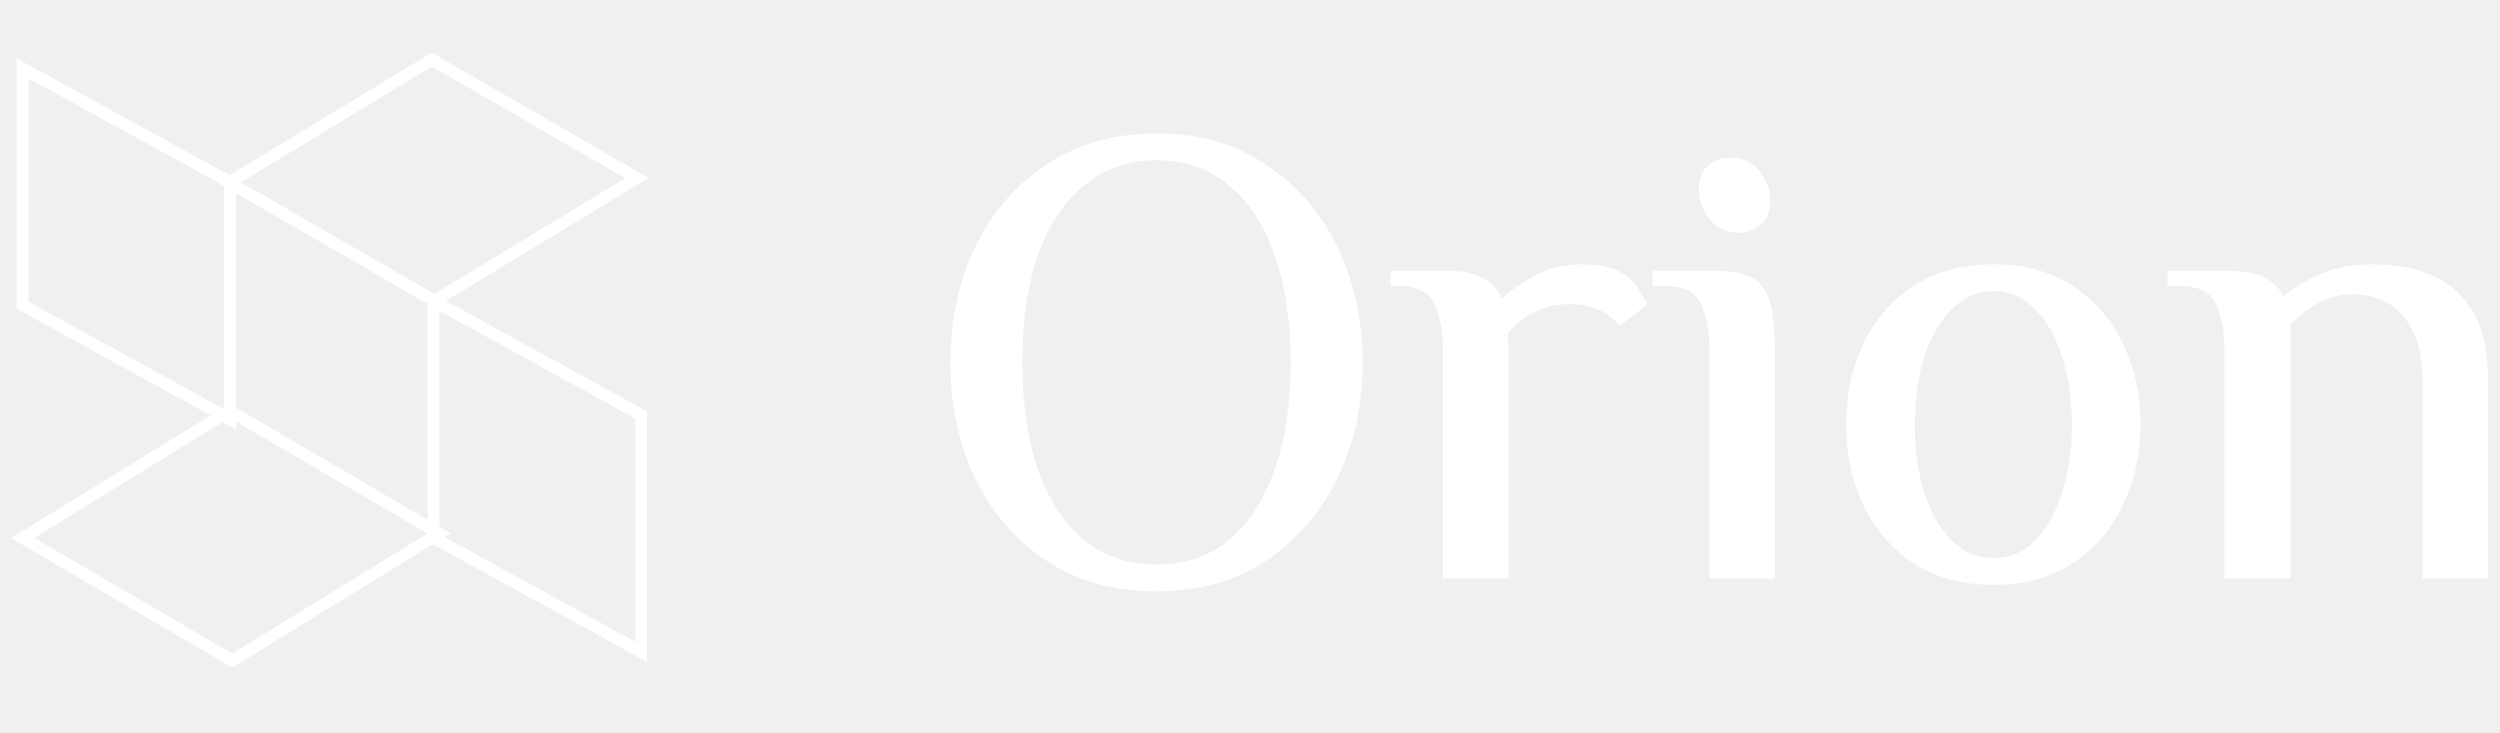
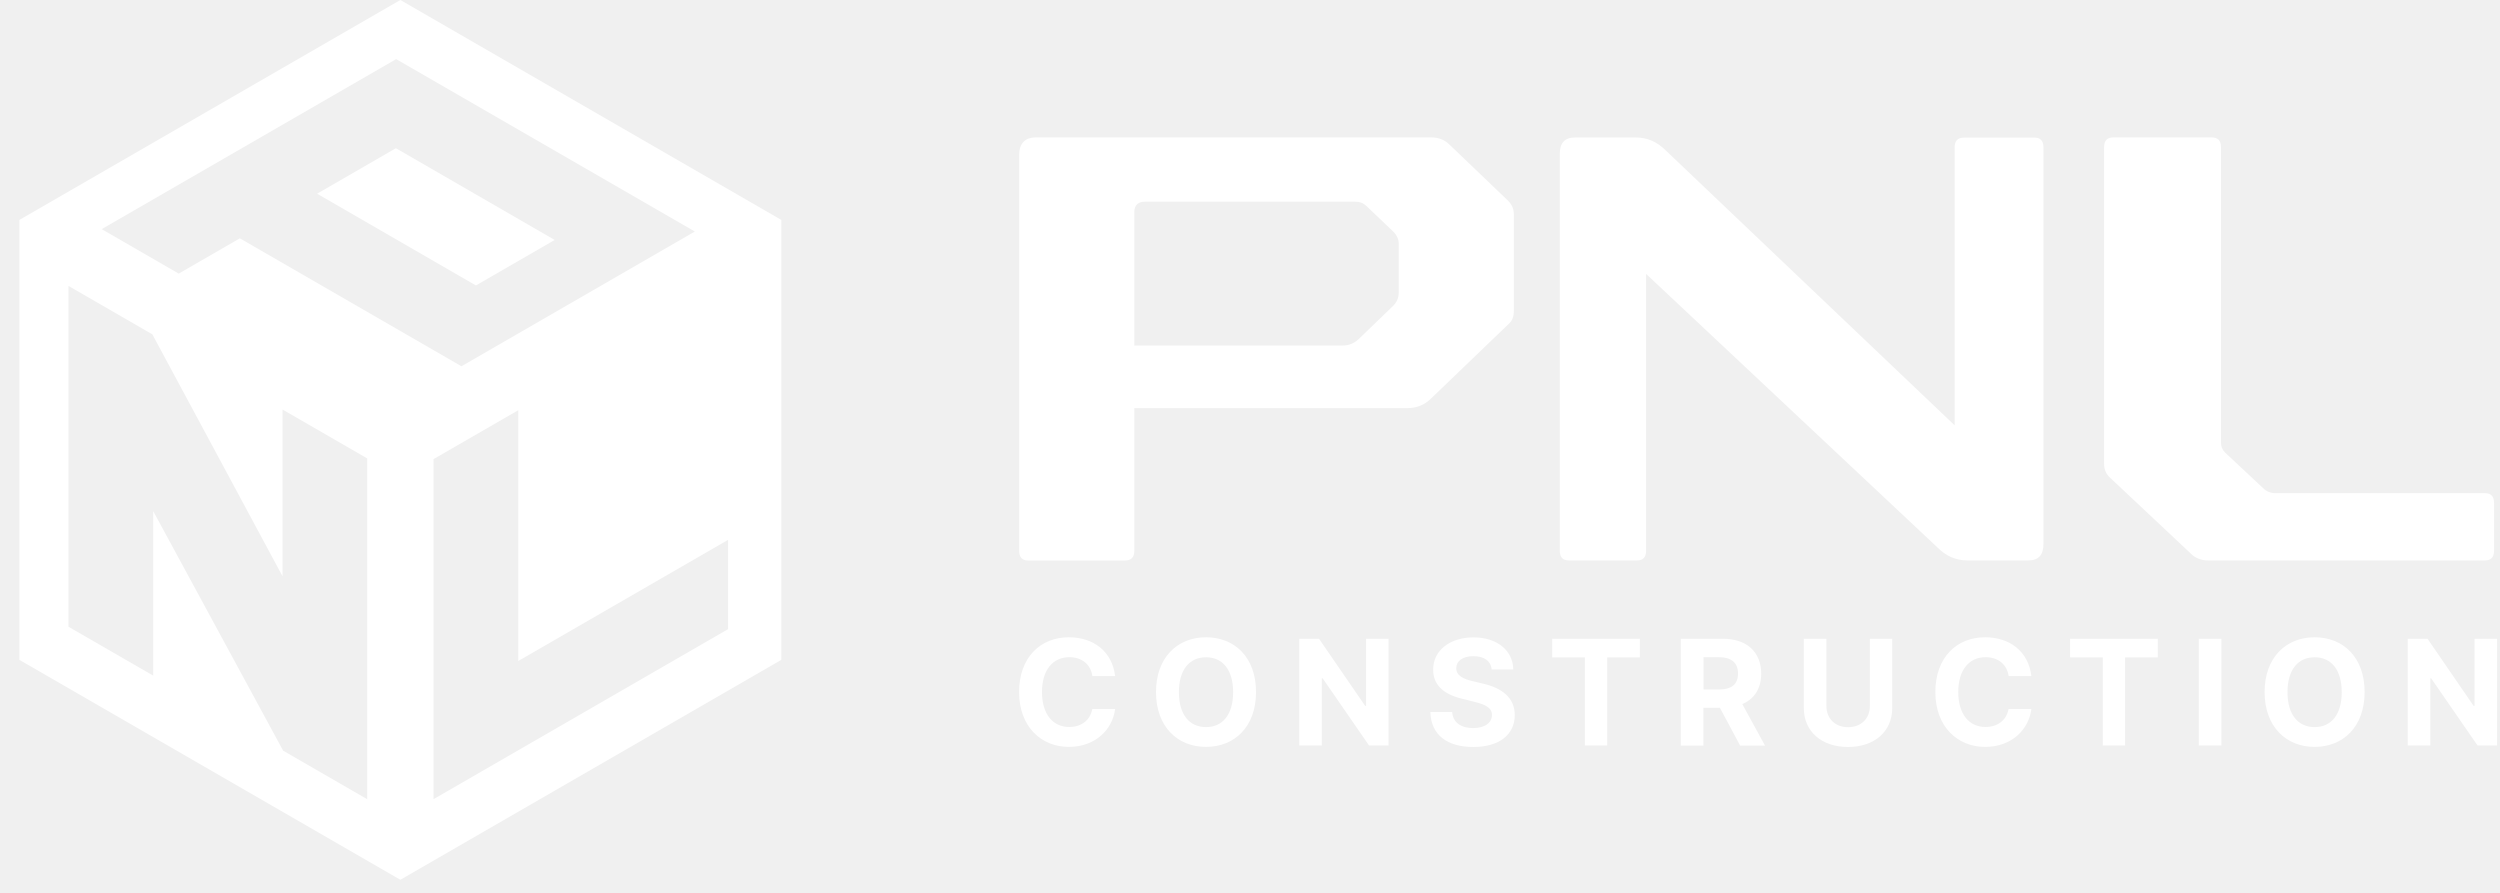
- <svg xmlns="http://www.w3.org/2000/svg" width="181" height="53" viewBox="0 0 181 53" fill="none">
-   <g clip-path="url(#clip0_1003_826)">
-     <g clip-path="url(#clip1_1003_826)">
-       <path d="M1.635 22.102V4.95L16.669 13.208V30.36L1.635 22.102Z" stroke="white" stroke-width="0.861" />
-       <path d="M16.809 47.827L1.642 38.947L16.62 29.741L31.786 38.621L16.809 47.827Z" stroke="white" stroke-width="0.861" />
-       <path d="M31.386 38.936V21.785L46.42 30.043V47.195L31.386 38.936Z" stroke="white" stroke-width="0.861" />
-       <path d="M31.446 21.783L16.592 13.207L31.261 4.316L46.114 12.892L31.446 21.783Z" stroke="white" stroke-width="0.861" />
-       <path d="M161.051 41.871V25.434C161.051 24.013 160.845 22.876 160.435 22.023C160.056 21.139 159.156 20.697 157.735 20.697H156.93V19.608H161.287C162.455 19.608 163.34 19.765 163.94 20.081C164.571 20.397 165.03 20.855 165.314 21.455C165.945 20.918 166.798 20.397 167.872 19.892C168.977 19.386 170.303 19.134 171.851 19.134C173.366 19.134 174.74 19.386 175.972 19.892C177.234 20.397 178.245 21.265 179.003 22.497C179.761 23.729 180.14 25.465 180.14 27.707V41.871H175.403V27.707C175.403 26.129 175.166 24.881 174.693 23.965C174.219 23.018 173.603 22.339 172.845 21.928C172.087 21.518 171.266 21.313 170.382 21.313C169.435 21.313 168.566 21.534 167.777 21.976C167.019 22.418 166.371 22.923 165.835 23.492V41.871H161.051Z" fill="white" />
-       <path d="M144.323 42.344C142.081 42.344 140.154 41.823 138.544 40.781C136.965 39.739 135.749 38.334 134.896 36.565C134.076 34.797 133.665 32.855 133.665 30.739C133.665 28.592 134.076 26.65 134.896 24.913C135.749 23.144 136.965 21.739 138.544 20.697C140.154 19.655 142.081 19.134 144.323 19.134C146.565 19.134 148.476 19.655 150.054 20.697C151.665 21.739 152.881 23.144 153.702 24.913C154.554 26.65 154.981 28.592 154.981 30.739C154.981 32.855 154.554 34.797 153.702 36.565C152.881 38.334 151.665 39.739 150.054 40.781C148.476 41.823 146.565 42.344 144.323 42.344ZM144.323 40.402C145.491 40.402 146.502 39.976 147.354 39.123C148.207 38.239 148.855 37.071 149.296 35.618C149.77 34.165 150.007 32.539 150.007 30.739C150.007 28.907 149.77 27.281 149.296 25.86C148.855 24.407 148.207 23.255 147.354 22.402C146.502 21.518 145.491 21.076 144.323 21.076C143.155 21.076 142.144 21.518 141.291 22.402C140.438 23.255 139.775 24.407 139.302 25.86C138.86 27.281 138.638 28.907 138.638 30.739C138.638 32.539 138.86 34.165 139.302 35.618C139.775 37.071 140.438 38.239 141.291 39.123C142.144 39.976 143.155 40.402 144.323 40.402Z" fill="white" />
-       <path d="M123.766 41.871V25.434C123.766 24.013 123.561 22.876 123.151 22.023C122.772 21.139 121.872 20.697 120.451 20.697H119.645V19.608H124.24C125.345 19.608 126.198 19.765 126.798 20.081C127.429 20.397 127.871 20.981 128.124 21.834C128.377 22.655 128.503 23.855 128.503 25.434V41.871H123.766ZM125.898 16.86C125.045 16.86 124.35 16.544 123.814 15.913C123.276 15.25 123.009 14.492 123.009 13.639C123.009 12.944 123.214 12.408 123.624 12.029C124.066 11.618 124.619 11.413 125.282 11.413C126.135 11.413 126.829 11.729 127.366 12.36C127.903 12.992 128.172 13.734 128.172 14.586C128.172 15.281 127.95 15.834 127.509 16.244C127.098 16.655 126.561 16.86 125.898 16.86Z" fill="white" />
-       <path d="M104.471 41.871V25.434C104.471 24.013 104.266 22.876 103.855 22.023C103.476 21.139 102.576 20.697 101.155 20.697H100.682V19.608H104.708C105.877 19.608 106.76 19.781 107.361 20.128C107.992 20.444 108.45 20.95 108.734 21.644C109.271 21.108 110.045 20.555 111.055 19.986C112.097 19.418 113.297 19.134 114.655 19.134C115.192 19.134 115.729 19.197 116.266 19.323C116.834 19.45 117.292 19.639 117.64 19.892C118.05 20.176 118.382 20.523 118.634 20.934C118.887 21.313 119.108 21.676 119.297 22.023L117.261 23.586C116.914 23.113 116.423 22.734 115.792 22.45C115.161 22.165 114.434 22.023 113.613 22.023C112.634 22.023 111.766 22.229 111.008 22.639C110.25 23.018 109.634 23.523 109.161 24.155C109.192 24.439 109.208 24.739 109.208 25.055C109.208 25.371 109.208 25.623 109.208 25.813V41.871H104.471Z" fill="white" />
-       <path d="M83.733 42.818C80.702 42.818 78.065 42.092 75.823 40.639C73.581 39.155 71.844 37.165 70.612 34.671C69.412 32.144 68.812 29.334 68.812 26.239C68.812 23.144 69.412 20.349 70.612 17.855C71.844 15.329 73.581 13.339 75.823 11.886C78.065 10.402 80.702 9.66 83.733 9.66C86.765 9.66 89.386 10.402 91.596 11.886C93.838 13.339 95.575 15.329 96.807 17.855C98.038 20.349 98.654 23.144 98.654 26.239C98.654 29.334 98.038 32.144 96.807 34.671C95.575 37.165 93.838 39.155 91.596 40.639C89.386 42.092 86.765 42.818 83.733 42.818ZM83.733 40.876C85.786 40.876 87.523 40.292 88.944 39.123C90.397 37.923 91.502 36.234 92.26 34.055C93.049 31.876 93.444 29.271 93.444 26.239C93.444 23.207 93.049 20.602 92.26 18.423C91.502 16.244 90.397 14.571 88.944 13.402C87.523 12.202 85.786 11.602 83.733 11.602C81.712 11.602 79.975 12.202 78.523 13.402C77.07 14.571 75.949 16.244 75.16 18.423C74.402 20.602 74.023 23.207 74.023 26.239C74.023 29.271 74.402 31.876 75.16 34.055C75.949 36.234 77.07 37.923 78.523 39.123C79.975 40.292 81.712 40.876 83.733 40.876Z" fill="white" />
-     </g>
-   </g>
-   <defs>
-     <clipPath id="clip0_1003_826">
-       <rect width="180" height="52.53" fill="white" transform="translate(0.773926 0.189331)" />
-     </clipPath>
-     <clipPath id="clip1_1003_826">
-       <rect width="180" height="52.536" fill="white" transform="translate(0.773926 0.186401)" />
-     </clipPath>
-   </defs>
+ <svg xmlns="http://www.w3.org/2000/svg" width="112" height="40" viewBox="0 0 112 40" fill="none">
+   <path d="M67.575 9.009C67.741 9.175 67.821 9.368 67.821 9.614V13.92C67.821 14.193 67.741 14.386 67.575 14.525L64.12 17.845C63.82 18.145 63.462 18.284 63.049 18.284H50.817V24.674C50.817 24.974 50.678 25.113 50.378 25.113H46.072C45.798 25.113 45.659 24.974 45.659 24.674V6.952C45.659 6.433 45.906 6.155 46.426 6.155H64.116C64.443 6.155 64.721 6.262 64.94 6.482L67.575 9.005V9.009ZM61.212 9.229C61.073 9.09 60.912 9.036 60.719 9.036H51.283C50.983 9.036 50.817 9.202 50.817 9.502V15.479H60.168C60.441 15.479 60.688 15.367 60.881 15.179L62.418 13.696C62.583 13.53 62.664 13.338 62.664 13.091V10.922C62.664 10.73 62.583 10.537 62.418 10.376L61.212 9.224V9.229Z" fill="white" />
+   <path d="M91.547 24.369C91.547 24.862 91.328 25.108 90.862 25.108H88.146C87.627 25.108 87.187 24.916 86.802 24.53L73.745 12.271V24.669C73.745 24.97 73.606 25.108 73.333 25.108H70.29C70.017 25.108 69.878 24.97 69.878 24.669V6.899C69.878 6.406 70.098 6.159 70.564 6.159H73.279C73.799 6.159 74.238 6.352 74.623 6.737L87.568 19.055V6.603C87.568 6.303 87.707 6.164 88.007 6.164H91.135C91.408 6.164 91.547 6.303 91.547 6.603V24.378V24.369Z" fill="white" />
+   <path d="M99.501 19.844C99.501 20.009 99.555 20.144 99.693 20.283L101.392 21.873C101.531 22.012 101.719 22.093 101.938 22.093H111.321C111.594 22.093 111.733 22.232 111.733 22.532V24.669C111.733 24.97 111.594 25.108 111.321 25.108H98.923C98.623 25.108 98.345 25.001 98.156 24.808L94.509 21.381C94.343 21.215 94.263 21.022 94.263 20.776V6.594C94.263 6.294 94.402 6.155 94.702 6.155H99.062C99.362 6.155 99.501 6.294 99.501 6.594V19.844Z" fill="white" />
+   <path d="M24.849 10.75L17.735 6.64L14.207 8.678L21.321 12.788L24.849 10.75Z" fill="white" />
+   <path d="M17.936 0L0.868 9.853V29.561L17.936 39.414L35.003 29.561V9.853L17.936 0ZM16.452 35.806L12.685 33.63L6.863 22.897V30.268L3.068 28.078V12.809L6.825 14.978L12.658 25.818V18.347L16.452 20.537V35.806ZM10.745 10.677L8.007 12.258L4.555 10.265L17.748 2.648L31.129 10.372L20.673 16.409L10.745 10.677ZM32.619 28.185L19.422 35.803V20.568L19.44 20.558L23.217 18.378V29.613L32.616 24.186V28.185H32.619Z" fill="white" />
+   <path d="M48.939 30.288C48.863 29.764 48.465 29.442 47.909 29.442C47.169 29.442 46.681 30.011 46.681 31.005C46.681 32 47.174 32.569 47.9 32.569C48.438 32.569 48.841 32.273 48.935 31.762H49.957C49.849 32.65 49.105 33.461 47.882 33.461C46.659 33.461 45.655 32.565 45.655 31.005C45.655 29.446 46.618 28.55 47.882 28.55C48.989 28.55 49.827 29.186 49.957 30.288H48.935H48.939Z" fill="white" />
+   <path d="M54.03 33.461C52.757 33.461 51.789 32.56 51.789 31.005C51.789 29.45 52.753 28.55 54.03 28.55C55.307 28.55 56.27 29.442 56.27 31.005C56.27 32.569 55.298 33.461 54.03 33.461ZM54.03 29.446C53.295 29.446 52.815 29.993 52.815 31.01C52.815 32.027 53.295 32.574 54.03 32.574C54.764 32.574 55.244 32.027 55.244 31.01C55.244 29.993 54.764 29.446 54.03 29.446Z" fill="white" />
+   <path d="M62.207 33.398H61.333L59.254 30.387H59.218V33.398H58.206V28.617H59.093L61.159 31.624H61.199V28.617H62.207V33.398Z" fill="white" />
+   <path d="M66.007 29.397C65.514 29.397 65.241 29.625 65.241 29.93C65.232 30.275 65.581 30.427 65.998 30.521L66.428 30.624C67.257 30.813 67.857 31.234 67.862 32.031C67.862 32.905 67.172 33.465 66.007 33.465C64.842 33.465 64.107 32.932 64.08 31.897H65.057C65.088 32.376 65.469 32.618 65.993 32.618C66.518 32.618 66.84 32.381 66.84 32.031C66.84 31.709 66.549 31.561 66.029 31.436L65.509 31.305C64.703 31.113 64.206 30.71 64.206 30.002C64.201 29.132 64.967 28.554 66.016 28.554C67.064 28.554 67.781 29.141 67.795 29.993H66.827C66.791 29.616 66.495 29.397 66.011 29.397H66.007Z" fill="white" />
+   <path d="M69.542 28.617H73.467V29.451H72.002V33.398H71.003V29.451H69.538V28.617H69.542Z" fill="white" />
+   <path d="M75.304 28.617H77.191C78.275 28.617 78.902 29.231 78.902 30.181C78.902 30.835 78.602 31.31 78.055 31.543L79.073 33.403H77.957L77.052 31.709H76.312V33.403H75.3V28.622L75.304 28.617ZM77.002 30.889C77.581 30.889 77.863 30.651 77.863 30.176C77.863 29.701 77.581 29.442 76.998 29.442H76.317V30.889H77.002Z" fill="white" />
+   <path d="M84.772 28.617V31.722C84.772 32.766 83.979 33.465 82.792 33.465C81.604 33.465 80.811 32.766 80.811 31.722V28.617H81.824V31.637C81.824 32.184 82.209 32.578 82.796 32.578C83.383 32.578 83.769 32.184 83.769 31.637V28.617H84.781H84.772Z" fill="white" />
+   <path d="M89.988 30.288C89.912 29.764 89.513 29.442 88.957 29.442C88.218 29.442 87.73 30.011 87.73 31.005C87.73 32 88.223 32.569 88.948 32.569C89.486 32.569 89.889 32.273 89.984 31.762H91.005C90.898 32.65 90.154 33.461 88.931 33.461C87.707 33.461 86.704 32.565 86.704 31.005C86.704 29.446 87.667 28.55 88.931 28.55C90.037 28.55 90.875 29.186 91.005 30.288H89.984H89.988Z" fill="white" />
+   <path d="M92.744 28.617H96.669V29.451H95.204V33.398H94.204V29.451H92.739V28.617H92.744Z" fill="white" />
+   <path d="M99.519 33.398H98.506V28.617H99.519V33.398Z" fill="white" />
+   <path d="M103.695 33.461C102.422 33.461 101.454 32.56 101.454 31.005C101.454 29.45 102.418 28.55 103.695 28.55C104.972 28.55 105.935 29.442 105.935 31.005C105.935 32.569 104.963 33.461 103.695 33.461ZM103.695 29.446C102.96 29.446 102.48 29.993 102.48 31.01C102.48 32.027 102.96 32.574 103.695 32.574C104.43 32.574 104.909 32.027 104.909 31.01C104.909 29.993 104.43 29.446 103.695 29.446Z" fill="white" />
+   <path d="M111.868 33.398H110.994L108.915 30.387H108.879V33.398H107.866V28.617H108.754L110.819 31.624H110.86V28.617H111.868V33.398Z" fill="white" />
</svg>
